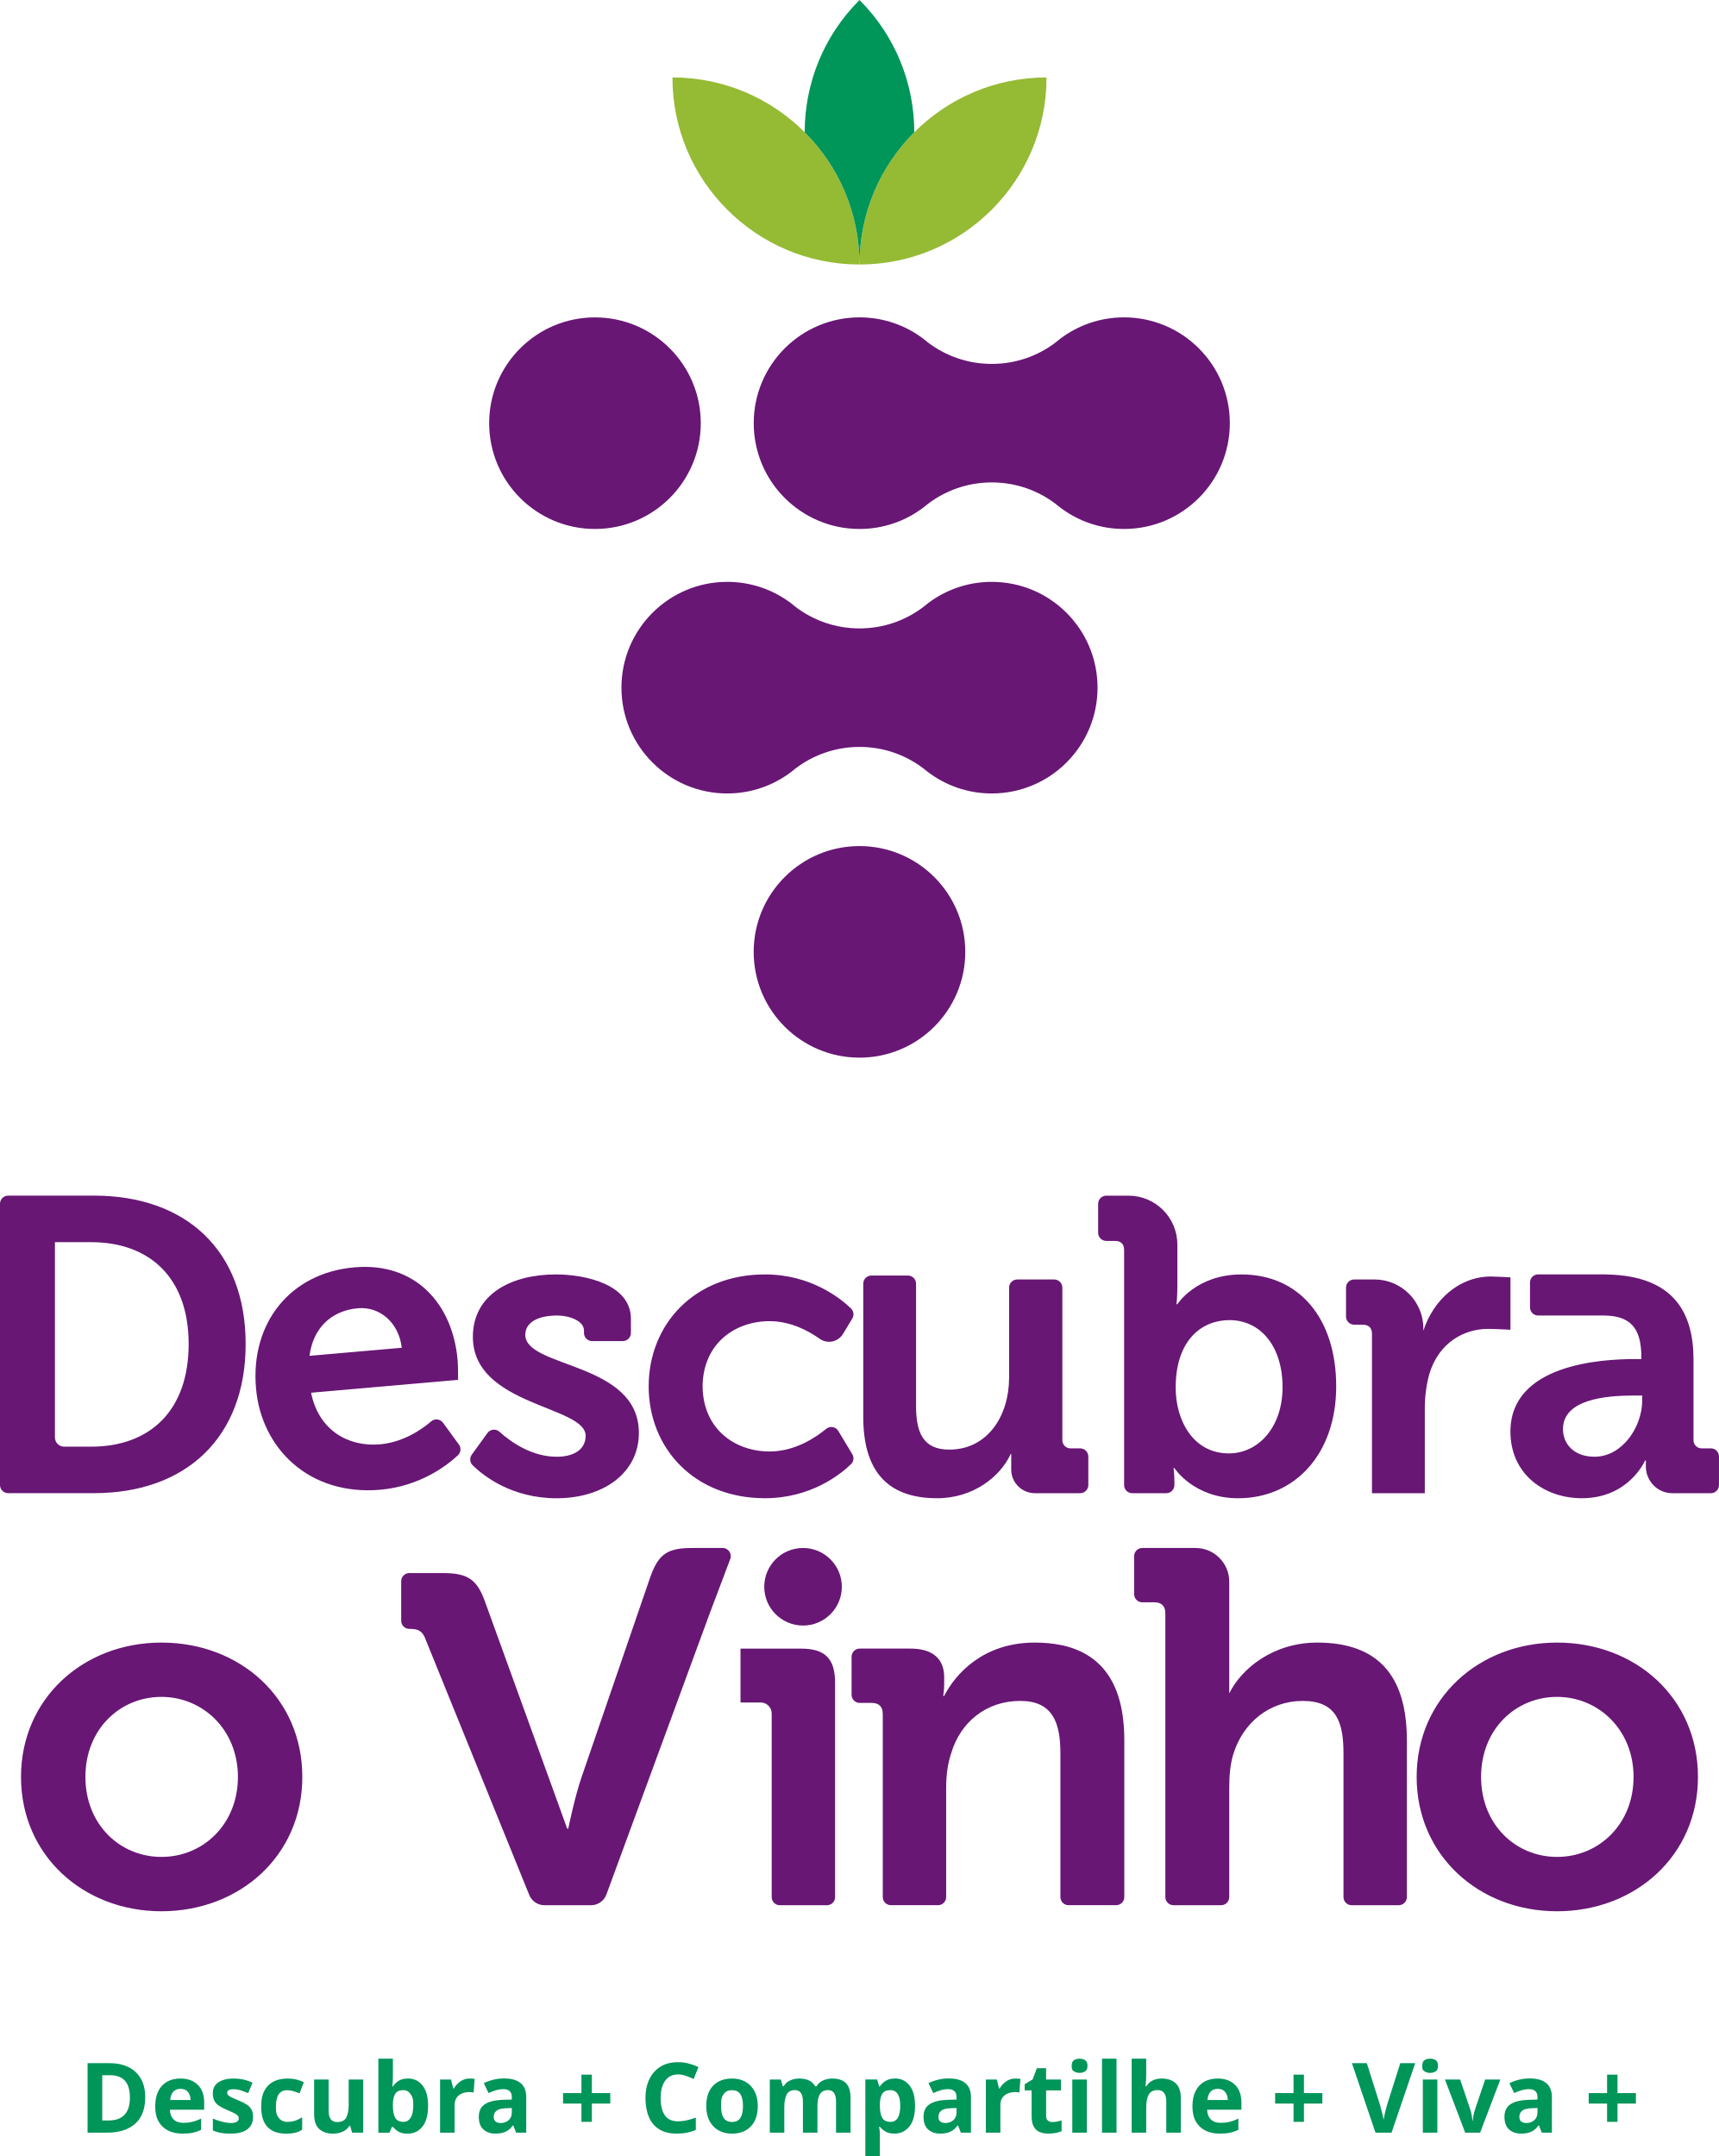
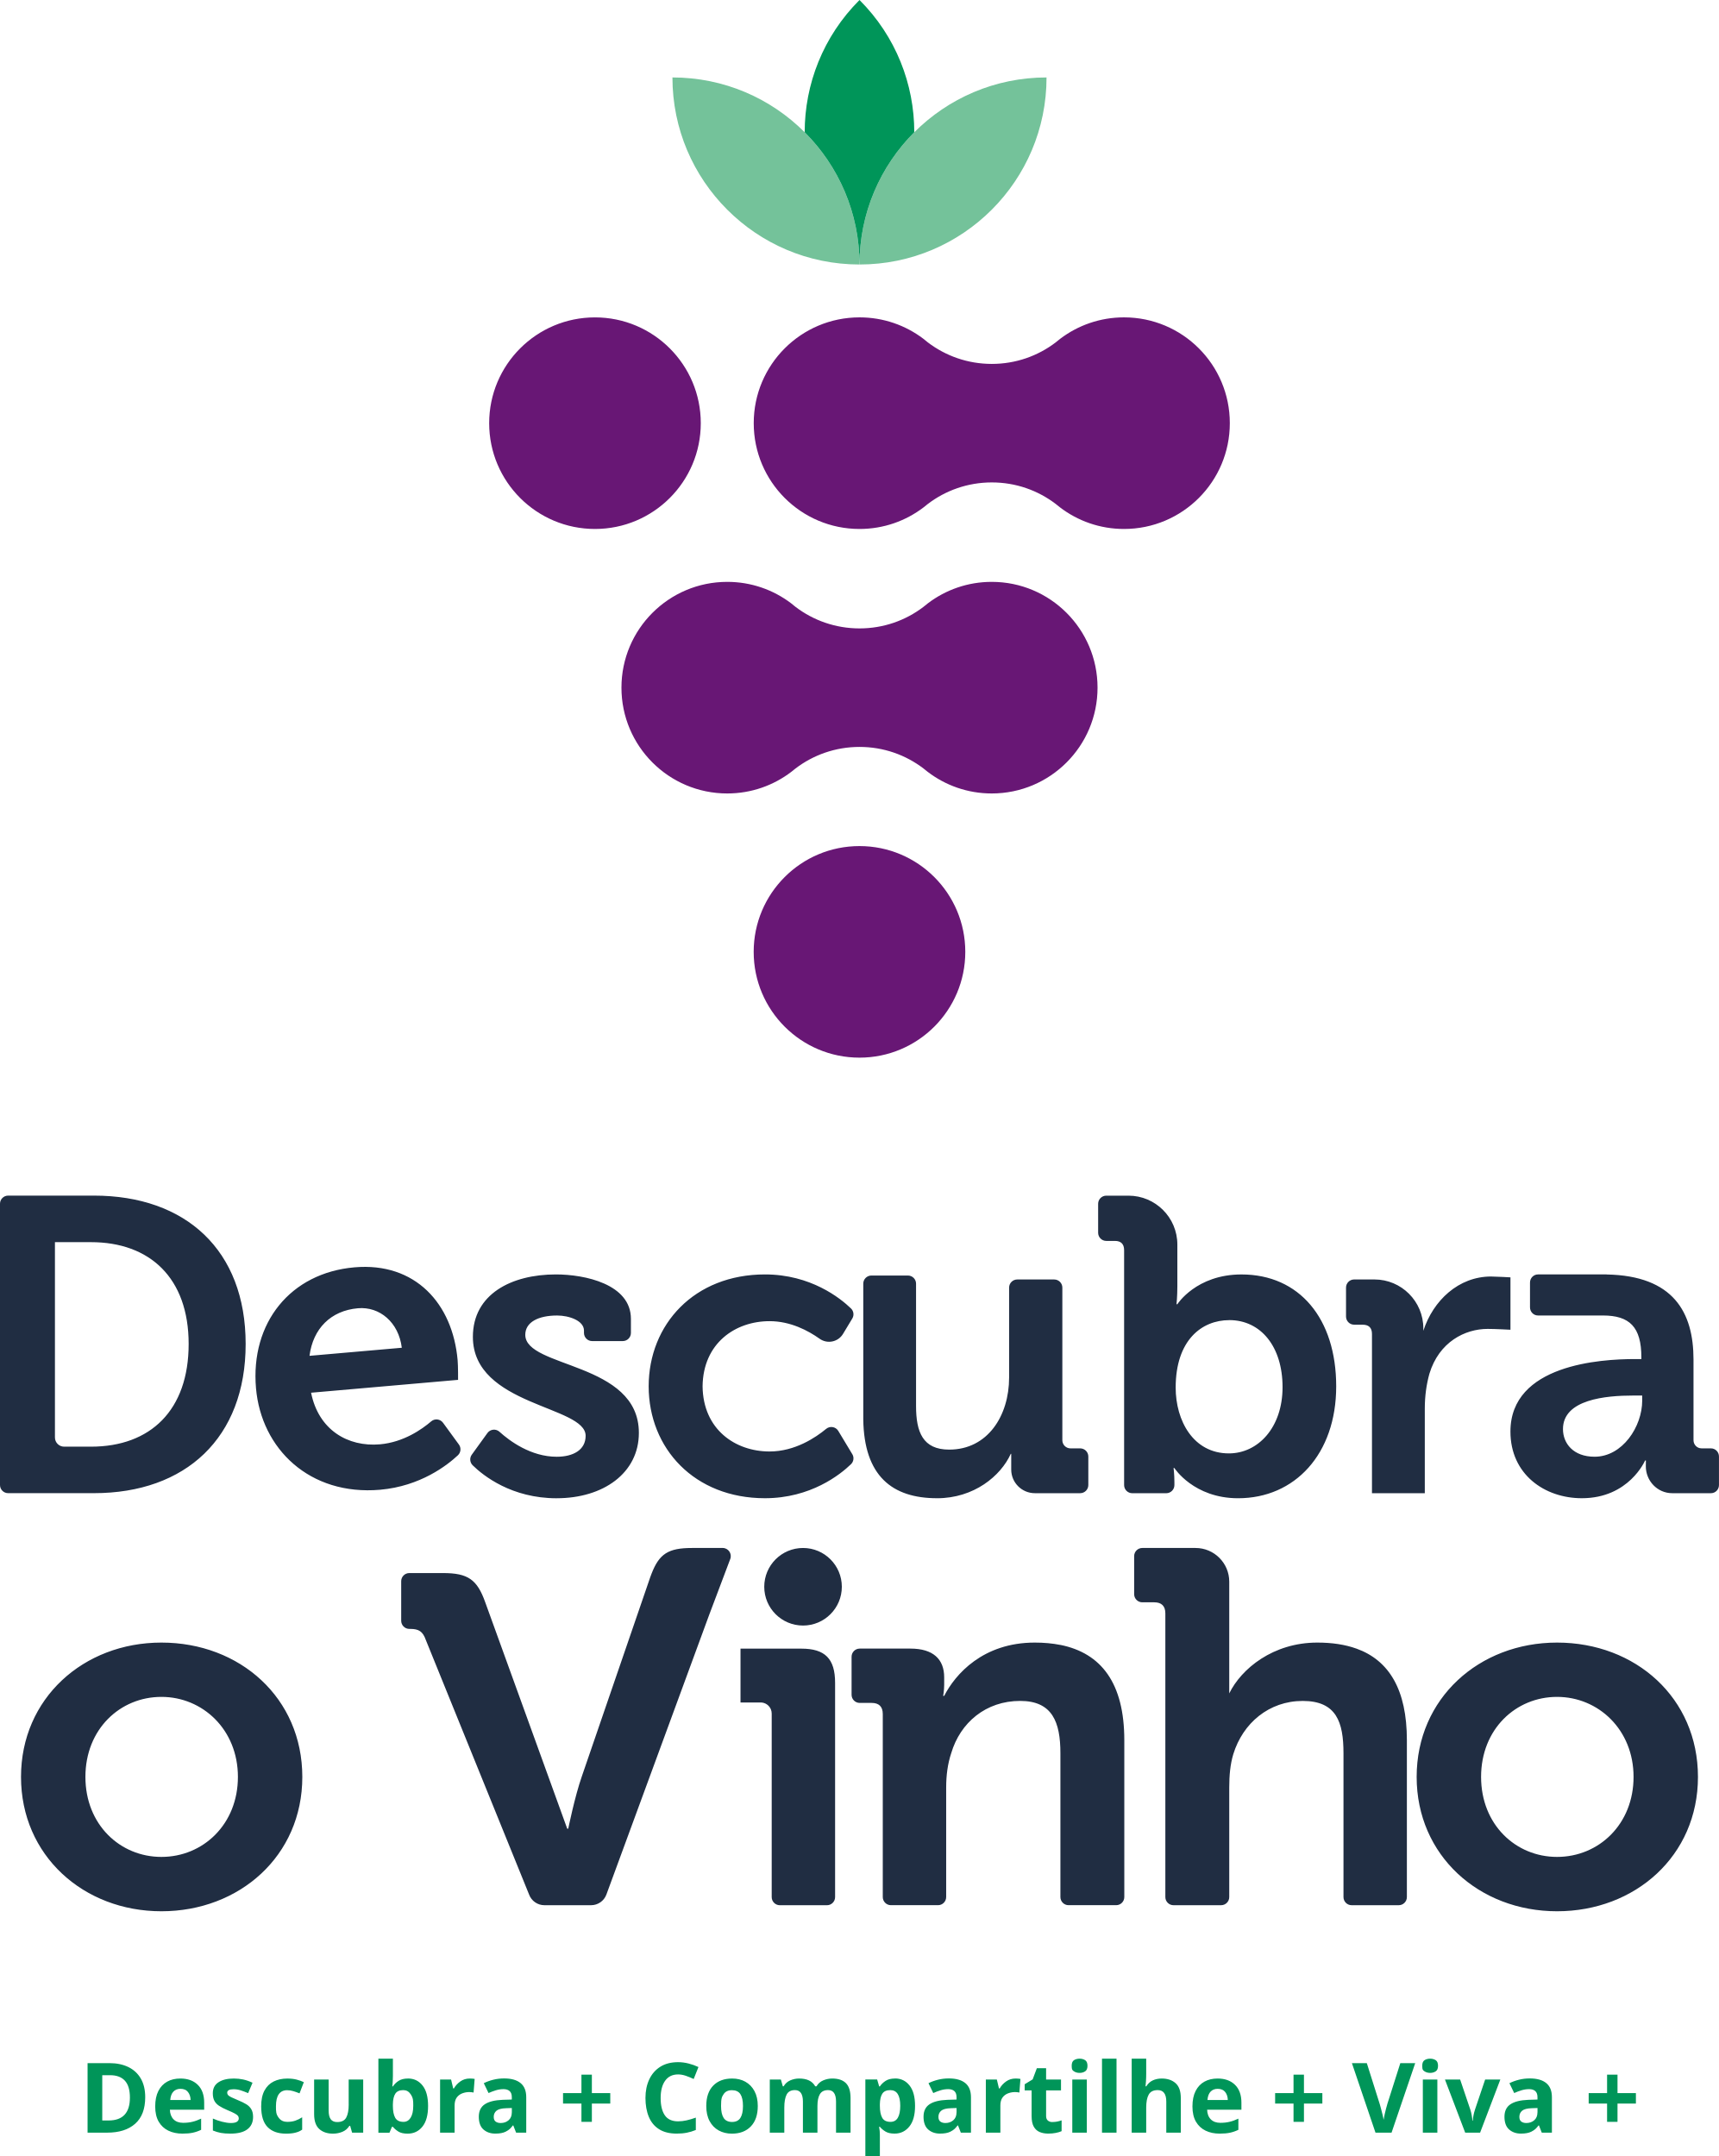
<svg xmlns="http://www.w3.org/2000/svg" viewBox="601.27 90 717.46 899.99">
  <path fill="#681775" d="M960 443.18c-24.39 0-44.16 19.77-44.16 44.16S935.61 531.5 960 531.5s44.16-19.77 44.16-44.16-19.77-44.16-44.16-44.16m110.41-220.7c-10 0-19.21 3.32-26.61 8.92-.64.55-1.29 1.07-1.96 1.57-7.41 5.63-16.62 8.94-26.62 8.94s-19.28-3.34-26.69-8.98c-.64-.48-1.28-.99-1.89-1.53-7.4-5.6-16.62-8.92-26.62-8.92-24.4 0-44.16 19.78-44.16 44.16s19.76 44.17 44.16 44.17c10.06 0 19.35-3.37 26.77-9.05.54-.46 1.1-.9 1.66-1.33 7.42-5.68 16.72-9.05 26.77-9.05s19.28 3.34 26.7 9c.59.44 1.17.91 1.73 1.38 7.42 5.68 16.7 9.05 26.76 9.05 24.4 0 44.16-19.78 44.16-44.17s-19.76-44.16-44.16-44.16m-176.65 44.17c0-24.39-19.77-44.16-44.16-44.16s-44.16 19.77-44.16 44.16 19.77 44.16 44.16 44.16 44.16-19.77 44.16-44.16m121.44 66.24c-10 0-19.21 3.32-26.61 8.92-.64.55-1.29 1.07-1.96 1.57-7.41 5.63-16.62 8.94-26.62 8.94s-19.28-3.34-26.69-8.98c-.64-.48-1.28-.99-1.89-1.53-7.4-5.6-16.62-8.92-26.62-8.92-24.4 0-44.16 19.78-44.16 44.16s19.76 44.17 44.16 44.17c10.06 0 19.35-3.37 26.77-9.05.54-.46 1.1-.9 1.66-1.33 7.42-5.68 16.72-9.05 26.77-9.05s19.28 3.34 26.7 9c.59.44 1.17.91 1.73 1.38 7.42 5.68 16.7 9.05 26.76 9.05 24.4 0 44.16-19.78 44.16-44.17s-19.76-44.16-44.16-44.16" />
-   <path fill="#95ba34" d="M1038.07 122.33c0 21.56-8.74 41.08-22.86 55.2-14.14 14.14-33.64 22.88-55.2 22.88 0-21.56 8.74-41.08 22.86-55.2 14.14-14.14 33.66-22.88 55.2-22.88" />
-   <path fill="#95ba34" d="M960.01 200.41c-21.56 0-41.08-8.74-55.2-22.88-14.14-14.12-22.88-33.64-22.88-55.2 21.56 0 41.08 8.74 55.2 22.88 14.14 14.12 22.88 33.64 22.88 55.2" />
+   <path fill="#74C29A" d="M1038.07 122.33c0 21.56-8.74 41.08-22.86 55.2-14.14 14.14-33.64 22.88-55.2 22.88 0-21.56 8.74-41.08 22.86-55.2 14.14-14.14 33.66-22.88 55.2-22.88" />
+   <path fill="#74C29A" d="M960.01 200.41c-21.56 0-41.08-8.74-55.2-22.88-14.14-14.12-22.88-33.64-22.88-55.2 21.56 0 41.08 8.74 55.2 22.88 14.14 14.12 22.88 33.64 22.88 55.2" />
  <path fill="#009559" d="M982.87 145.2c-14.12 14.12-22.86 33.64-22.86 55.2 0-21.56-8.74-41.08-22.88-55.2 0-19.98 7.64-39.97 22.88-55.2 15.24 15.24 22.86 35.22 22.86 55.2" />
-   <path fill="#681775" d="M1315.39 694.59h-3.96c-1.84 0-3.33-1.52-3.33-3.4v-33.68c0-19.63-8.31-35-36.3-35.5v-.02h-28.61c-1.84 0-3.33 1.52-3.33 3.4v10.34c0 1.88 1.49 3.4 3.33 3.4h27.1c11.1.01 16.05 4.74 16.05 17.49v.7h-2.74c-14.22 0-51.91 2.27-51.91 30.27 0 17.84 14.22 27.82 29.81 27.82 19.7 0 26.39-15.75 26.39-15.75h.34l-.03 2.28c-.07 6.25 4.87 11.37 11 11.37h16.2c1.84 0 3.33-1.52 3.33-3.4V698c0-1.88-1.49-3.4-3.33-3.4Zm-28.7-19.94c0 10.85-8.22 23.44-19.88 23.44-8.91 0-13.19-5.59-13.19-11.54 0-12.43 17.98-14 29.29-14h3.77v2.1ZM668.64 775.67c-32.56 0-58.6 23.31-58.6 56.08s26.04 56.08 58.6 56.08 58.81-23.1 58.81-56.08-26.04-56.08-58.81-56.08m0 89.47c-17.22 0-31.72-13.44-31.72-33.4s14.49-33.4 31.72-33.4 31.93 13.65 31.93 33.4-14.49 33.4-31.93 33.4m35.16-214.11c0-39.19-25.02-61.94-63.34-61.94h-35.79c-1.88 0-3.4 1.52-3.4 3.4V709.9c0 1.88 1.52 3.4 3.4 3.4h35.79c38.32 0 63.34-23.09 63.34-62.28Zm-75.76 42.86c-2.12 0-3.84-1.72-3.84-3.84v-81.53h15.04c24.5 0 40.77 14.87 40.77 42.51s-15.92 42.86-40.77 42.86zm538.42-50.91h3.59c2.45 0 3.85 1.22 3.85 3.85v66.48h22.05v-35.34c0-5.25.7-10.15 1.92-14.52 4.03-13.3 14.87-18.72 24.32-18.72 3.15 0 9.51.35 9.51.35v-21.87s-6.18-.35-8.1-.35c-13.55 0-24.17 10.01-28.26 22.66v-1.02c0-11.27-9.14-20.41-20.41-20.41h-8.46c-1.88 0-3.4 1.52-3.4 3.4v12.08c0 1.88 1.52 3.4 3.4 3.4Zm-174.1 72.44c15.4 0 26.59-9.27 30.79-18.55h.18v6.57c0 5.45 4.42 9.87 9.87 9.87h18.91c1.88 0 3.4-1.52 3.4-3.4V698c0-1.88-1.52-3.4-3.4-3.4h-4.04c-1.88 0-3.4-1.52-3.4-3.4v-63.7c0-1.88-1.52-3.4-3.4-3.4h-15.42c-1.88 0-3.4 1.52-3.4 3.4v37.53c0 15.92-8.92 30.09-25.01 30.09-11.02 0-13.83-7.34-13.83-18.2v-51.07c0-1.88-1.52-3.4-3.4-3.4h-15.23c-1.88 0-3.4 1.52-3.4 3.4v56.65c.33 23.56 11.99 32.91 30.78 32.91Zm-158.73 0c19.42 0 34.29-10.5 34.29-27.29 0-29.74-47.41-26.94-47.41-40.94 0-5.25 5.42-8.05 13.3-8.05 4.9 0 11.2 2.1 11.2 6.3v.97c0 1.88 1.52 3.4 3.4 3.4h12.79c1.88 0 3.4-1.52 3.4-3.4v-5.87c0-14.52-19.25-18.55-31.32-18.55-18.55 0-34.64 8.22-34.64 26.07 0 28.87 47.06 28.69 47.06 41.29 0 5.95-5.25 8.75-12.07 8.75-10.79 0-19.65-6.59-23.89-10.43a3.392 3.392 0 0 0-5.03.53l-6.53 9.04c-.99 1.37-.82 3.25.39 4.44 4.46 4.36 16.25 13.75 35.06 13.75Zm417.52 60.25c-32.55 0-58.6 23.31-58.6 56.08s26.04 56.08 58.6 56.08 58.81-23.1 58.81-56.08-26.04-56.08-58.81-56.08m0 89.47c-17.22 0-31.71-13.44-31.71-33.4s14.49-33.4 31.71-33.4 31.93 13.65 31.93 33.4-14.49 33.4-31.93 33.4M956.99 697.01l-5.84-9.7c-1.07-1.78-3.48-2.17-5.08-.84-4.31 3.58-12.98 9.43-23.6 9.43-14.31 0-27.75-9.18-27.96-27.2.21-18.02 13.65-27.2 27.96-27.2 8.73 0 16.13 3.95 20.89 7.34 3.23 2.3 7.73 1.36 9.77-2.03l3.87-6.42c.82-1.36.59-3.1-.55-4.2-4.48-4.32-16.81-14.2-35.91-14.2-29.45 0-48.5 20.8-48.53 46.71.03 25.91 19.08 46.71 48.53 46.71 19.1 0 31.44-9.88 35.91-14.2 1.14-1.1 1.37-2.84.55-4.2Zm210.42 81.18c-4.72-1.7-10.17-2.52-16.32-2.52-18.49 0-31.72 10.92-36.76 21.21v-46.63c0-7.77-6.3-14.07-14.07-14.07h-22.22c-1.88 0-3.4 1.52-3.4 3.4v15.88c0 1.88 1.52 3.4 3.4 3.4h5c2.94 0 4.62 1.47 4.62 4.62V881.9c0 1.88 1.52 3.4 3.4 3.4h19.87c1.88 0 3.4-1.52 3.4-3.4v-45.75c0-5.04.42-9.66 1.68-13.86 3.99-13.02 14.92-22.26 28.99-22.26s17.01 8.83 17.01 21.84v60.03c0 1.88 1.52 3.4 3.4 3.4h19.66c1.88 0 3.4-1.52 3.4-3.4v-65.49c0-21.07-7.42-33.32-21.06-38.23Zm-123.54-1.53q-4.95-.99-10.71-.99c-21.63 0-33.19 13.23-37.81 22.26h-.42s.42-2.31.42-4.62v-3.15c0-7.57-4.62-11.98-14.07-11.98H960.1c-1.88 0-3.4 1.52-3.4 3.4v15.88c0 1.88 1.52 3.4 3.4 3.4h5c2.94 0 4.62 1.47 4.62 4.62v76.41c0 1.88 1.52 3.4 3.4 3.4h19.66c1.88 0 3.4-1.52 3.4-3.4v-45.75c0-5.04.63-9.87 2.1-14.28 3.78-12.81 14.49-21.84 28.78-21.84 13.44 0 16.8 8.83 16.8 21.84v60.03c0 1.88 1.52 3.4 3.4 3.4h19.87c1.88 0 3.4-1.52 3.4-3.4V816.4c0-23.77-9.59-36.32-26.67-39.76Zm47.57-66.75v-1.14c0-3.5-.35-5.95-.35-5.95h.35s8.04 12.6 26.59 12.6c23.62 0 40.94-18.37 40.94-46.71s-15.4-46.71-39.54-46.71c-18.89 0-26.76 12.43-26.76 12.43h-.35s.35-3.15.35-7.53v-17.38c0-11.27-9.14-20.41-20.41-20.41h-9.25c-1.88 0-3.4 1.52-3.4 3.4v12.09c0 1.88 1.52 3.4 3.4 3.4h3.6c2.45 0 3.84 1.23 3.84 3.85v98.07c0 1.88 1.52 3.4 3.4 3.4h14.19c1.88 0 3.4-1.52 3.4-3.4Zm22.92-68.85c13.12 0 22.22 11.02 22.22 27.99s-10.32 27.65-22.39 27.65c-14.87 0-22.22-13.65-22.22-27.47 0-19.77 10.85-28.16 22.39-28.16ZM792.8 692.99l-6.61-9.07c-1.17-1.6-3.45-1.88-4.95-.59-3.84 3.29-11.53 8.72-21.38 9.58-13.42 1.17-25.64-6.01-28.75-21.54l61.35-5.37s.04-5.62-.19-8.24c-2.06-23.53-17.63-40.96-43.08-38.73-26.67 2.33-43.46 23.12-41.07 50.48 2.21 25.27 22.37 44.93 51.83 42.36 16.81-1.47 28.02-10.25 32.44-14.39a3.4 3.4 0 0 0 .42-4.48Zm-42.13-56.88c9.06-.79 17.02 5.89 18.3 16.49l-38.52 3.37c1.46-11.37 8.89-18.87 20.22-19.86m185.77 100.07c-8.94 0-16.19 7.25-16.19 16.19s7.25 16.19 16.19 16.19 16.19-7.25 16.19-16.19-7.25-16.19-16.19-16.19m-33.58 0h-12.75c-9.95 0-13.68 2.45-16.9 10.74-.18.46-.36.95-.54 1.44l-16.03 46.68-12.53 36.49c-2.94 8.4-5.67 21.84-5.67 21.84h-.42l-34.23-94.54c-3.36-9.45-7.14-12.18-17.64-12.18h-14.03c-1.88 0-3.4 1.52-3.4 3.4v16.51c0 1.88 1.52 3.4 3.4 3.4h.37c3.57 0 5.25 1.05 6.51 4.62l43.1 106.27a6.81 6.81 0 0 0 6.38 4.45h19.5c2.85 0 5.4-1.78 6.39-4.46l28.13-76.55 14.76-40.18c.26-.73 8.81-23.35 8.81-23.35.82-2.22-.82-4.59-3.19-4.59Zm32.9 42.01h-25.42v22.48h8.4c1.93 0 3.59 1.19 4.28 2.88.22.54.34 1.12.34 1.74v76.62c0 1.88 1.52 3.4 3.4 3.4h19.66c1.88 0 3.4-1.52 3.4-3.4v-89.43c0-10.08-4.2-14.28-14.07-14.28Z" />
+   <path fill="#202D42" d="M1315.39 694.59h-3.96c-1.84 0-3.33-1.52-3.33-3.4v-33.68c0-19.63-8.31-35-36.3-35.5v-.02h-28.61c-1.84 0-3.33 1.52-3.33 3.4v10.34c0 1.88 1.49 3.4 3.33 3.4h27.1c11.1.01 16.05 4.74 16.05 17.49v.7h-2.74c-14.22 0-51.91 2.27-51.91 30.27 0 17.84 14.22 27.82 29.81 27.82 19.7 0 26.39-15.75 26.39-15.75h.34l-.03 2.28c-.07 6.25 4.87 11.37 11 11.37h16.2c1.84 0 3.33-1.52 3.33-3.4V698c0-1.88-1.49-3.4-3.33-3.4Zm-28.7-19.94c0 10.85-8.22 23.44-19.88 23.44-8.91 0-13.19-5.59-13.19-11.54 0-12.43 17.98-14 29.29-14h3.77v2.1ZM668.64 775.67c-32.56 0-58.6 23.31-58.6 56.08s26.04 56.08 58.6 56.08 58.81-23.1 58.81-56.08-26.04-56.08-58.81-56.08m0 89.47c-17.22 0-31.72-13.44-31.72-33.4s14.49-33.4 31.72-33.4 31.93 13.65 31.93 33.4-14.49 33.4-31.93 33.4m35.16-214.11c0-39.19-25.02-61.94-63.34-61.94h-35.79c-1.88 0-3.4 1.52-3.4 3.4V709.9c0 1.88 1.52 3.4 3.4 3.4h35.79c38.32 0 63.34-23.09 63.34-62.28Zm-75.76 42.86c-2.12 0-3.84-1.72-3.84-3.84v-81.53h15.04c24.5 0 40.77 14.87 40.77 42.51s-15.92 42.86-40.77 42.86zm538.42-50.91h3.59c2.45 0 3.85 1.22 3.85 3.85v66.48h22.05v-35.34c0-5.25.7-10.15 1.92-14.52 4.03-13.3 14.87-18.72 24.32-18.72 3.15 0 9.51.35 9.51.35v-21.87s-6.18-.35-8.1-.35c-13.55 0-24.17 10.01-28.26 22.66v-1.02c0-11.27-9.14-20.41-20.41-20.41h-8.46c-1.88 0-3.4 1.52-3.4 3.4v12.08c0 1.88 1.52 3.4 3.4 3.4Zm-174.1 72.44c15.4 0 26.59-9.27 30.79-18.55h.18v6.57c0 5.45 4.42 9.87 9.87 9.87h18.91c1.88 0 3.4-1.52 3.4-3.4V698c0-1.88-1.52-3.4-3.4-3.4h-4.04c-1.88 0-3.4-1.52-3.4-3.4v-63.7c0-1.88-1.52-3.4-3.4-3.4h-15.42c-1.88 0-3.4 1.52-3.4 3.4v37.53c0 15.92-8.92 30.09-25.01 30.09-11.02 0-13.83-7.34-13.83-18.2v-51.07c0-1.88-1.52-3.4-3.4-3.4h-15.23c-1.88 0-3.4 1.52-3.4 3.4v56.65c.33 23.56 11.99 32.91 30.78 32.91Zm-158.73 0c19.42 0 34.29-10.5 34.29-27.29 0-29.74-47.41-26.94-47.41-40.94 0-5.25 5.42-8.05 13.3-8.05 4.9 0 11.2 2.1 11.2 6.3v.97c0 1.88 1.52 3.4 3.4 3.4h12.79c1.88 0 3.4-1.52 3.4-3.4v-5.87c0-14.52-19.25-18.55-31.32-18.55-18.55 0-34.64 8.22-34.64 26.07 0 28.87 47.06 28.69 47.06 41.29 0 5.95-5.25 8.75-12.07 8.75-10.79 0-19.65-6.59-23.89-10.43a3.392 3.392 0 0 0-5.03.53l-6.53 9.04c-.99 1.37-.82 3.25.39 4.44 4.46 4.36 16.25 13.75 35.06 13.75Zm417.52 60.25c-32.55 0-58.6 23.31-58.6 56.08s26.04 56.08 58.6 56.08 58.81-23.1 58.81-56.08-26.04-56.08-58.81-56.08m0 89.47c-17.22 0-31.71-13.44-31.71-33.4s14.49-33.4 31.71-33.4 31.93 13.65 31.93 33.4-14.49 33.4-31.93 33.4M956.99 697.01l-5.84-9.7c-1.07-1.78-3.48-2.17-5.08-.84-4.31 3.58-12.98 9.43-23.6 9.43-14.31 0-27.75-9.18-27.96-27.2.21-18.02 13.65-27.2 27.96-27.2 8.73 0 16.13 3.95 20.89 7.34 3.23 2.3 7.73 1.36 9.77-2.03l3.87-6.42c.82-1.36.59-3.1-.55-4.2-4.48-4.32-16.81-14.2-35.91-14.2-29.45 0-48.5 20.8-48.53 46.71.03 25.91 19.08 46.71 48.53 46.71 19.1 0 31.44-9.88 35.91-14.2 1.14-1.1 1.37-2.84.55-4.2Zm210.42 81.18c-4.72-1.7-10.17-2.52-16.32-2.52-18.49 0-31.72 10.92-36.76 21.21v-46.63c0-7.77-6.3-14.07-14.07-14.07h-22.22c-1.88 0-3.4 1.52-3.4 3.4v15.88c0 1.88 1.52 3.4 3.4 3.4h5c2.94 0 4.62 1.47 4.62 4.62V881.9c0 1.88 1.52 3.4 3.4 3.4h19.87c1.88 0 3.4-1.52 3.4-3.4v-45.75c0-5.04.42-9.66 1.68-13.86 3.99-13.02 14.92-22.26 28.99-22.26s17.01 8.83 17.01 21.84v60.03c0 1.88 1.52 3.4 3.4 3.4h19.66c1.88 0 3.4-1.52 3.4-3.4v-65.49c0-21.07-7.42-33.32-21.06-38.23Zm-123.54-1.53q-4.95-.99-10.71-.99c-21.63 0-33.19 13.23-37.81 22.26h-.42s.42-2.31.42-4.62v-3.15c0-7.57-4.62-11.98-14.07-11.98H960.1c-1.88 0-3.4 1.52-3.4 3.4v15.88c0 1.88 1.52 3.4 3.4 3.4h5c2.94 0 4.62 1.47 4.62 4.62v76.41c0 1.88 1.52 3.4 3.4 3.4h19.66c1.88 0 3.4-1.52 3.4-3.4v-45.75c0-5.04.63-9.87 2.1-14.28 3.78-12.81 14.49-21.84 28.78-21.84 13.44 0 16.8 8.83 16.8 21.84v60.03c0 1.88 1.52 3.4 3.4 3.4h19.87c1.88 0 3.4-1.52 3.4-3.4V816.4c0-23.77-9.59-36.32-26.67-39.76Zm47.57-66.75v-1.14c0-3.5-.35-5.95-.35-5.95h.35s8.04 12.6 26.59 12.6c23.62 0 40.94-18.37 40.94-46.71s-15.4-46.71-39.54-46.71c-18.89 0-26.76 12.43-26.76 12.43h-.35s.35-3.15.35-7.53v-17.38c0-11.27-9.14-20.41-20.41-20.41h-9.25c-1.88 0-3.4 1.52-3.4 3.4v12.09c0 1.88 1.52 3.4 3.4 3.4h3.6c2.45 0 3.84 1.23 3.84 3.85v98.07c0 1.88 1.52 3.4 3.4 3.4h14.19c1.88 0 3.4-1.52 3.4-3.4Zm22.92-68.85c13.12 0 22.22 11.02 22.22 27.99s-10.32 27.65-22.39 27.65c-14.87 0-22.22-13.65-22.22-27.47 0-19.77 10.85-28.16 22.39-28.16ZM792.8 692.99l-6.61-9.07c-1.17-1.6-3.45-1.88-4.95-.59-3.84 3.29-11.53 8.72-21.38 9.58-13.42 1.17-25.64-6.01-28.75-21.54l61.35-5.37s.04-5.62-.19-8.24c-2.06-23.53-17.63-40.96-43.08-38.73-26.67 2.33-43.46 23.12-41.07 50.48 2.21 25.27 22.37 44.93 51.83 42.36 16.81-1.47 28.02-10.25 32.44-14.39a3.4 3.4 0 0 0 .42-4.48Zm-42.13-56.88c9.06-.79 17.02 5.89 18.3 16.49l-38.52 3.37c1.46-11.37 8.89-18.87 20.22-19.86m185.77 100.07c-8.94 0-16.19 7.25-16.19 16.19s7.25 16.19 16.19 16.19 16.19-7.25 16.19-16.19-7.25-16.19-16.19-16.19m-33.58 0h-12.75c-9.95 0-13.68 2.45-16.9 10.74-.18.46-.36.95-.54 1.44l-16.03 46.68-12.53 36.49c-2.94 8.4-5.67 21.84-5.67 21.84h-.42l-34.23-94.54c-3.36-9.45-7.14-12.18-17.64-12.18h-14.03c-1.88 0-3.4 1.52-3.4 3.4v16.51c0 1.88 1.52 3.4 3.4 3.4h.37c3.57 0 5.25 1.05 6.51 4.62l43.1 106.27a6.81 6.81 0 0 0 6.38 4.45h19.5c2.85 0 5.4-1.78 6.39-4.46l28.13-76.55 14.76-40.18c.26-.73 8.81-23.35 8.81-23.35.82-2.22-.82-4.59-3.19-4.59Zm32.9 42.01h-25.42v22.48h8.4c1.93 0 3.59 1.19 4.28 2.88.22.54.34 1.12.34 1.74v76.62c0 1.88 1.52 3.4 3.4 3.4h19.66c1.88 0 3.4-1.52 3.4-3.4v-89.43c0-10.08-4.2-14.28-14.07-14.28Z" />
  <path fill="#009559" d="M771.56 957.65q-2.4 0-3.9.96t-2.4 2.34h-.24c.05-.46.11-1.1.16-1.91s.08-1.64.08-2.48v-7.19h-6.06v30.89h4.63l1.02-2.44h.41c.6.73 1.36 1.39 2.3 1.97.93.58 2.22.87 3.84.87 2.55 0 4.61-.97 6.18-2.93 1.57-1.95 2.36-4.82 2.36-8.62s-.77-6.62-2.32-8.56q-2.31-2.91-6.06-2.91Zm1.1 16.36c-.73 1.15-1.72 1.73-2.97 1.73-1.68 0-2.84-.58-3.48-1.73s-.96-2.8-.96-4.94v-.65c.03-1.98.37-3.46 1.02-4.45s1.76-1.48 3.33-1.48q1.905 0 3.03 1.65c1.125 1.65 1.12 2.73 1.12 4.9s-.37 3.83-1.1 4.98Zm24.67-16.36c-1.49 0-2.8.41-3.94 1.22s-2.03 1.79-2.68 2.93h-.28l-.89-3.74h-4.59v22.19h6.06v-11.3q0-2.115.87-3.33c.58-.81 1.35-1.4 2.3-1.77s1.94-.55 2.97-.55q.405 0 .93.06c.525.06.64.09.85.14l.45-5.69c-.24-.05-.57-.1-.98-.12-.41-.03-.76-.04-1.06-.04Zm14.35-.04c-1.57 0-3.09.18-4.55.55s-2.78.85-3.94 1.44l1.99 4.11c1.03-.46 2.06-.85 3.09-1.16s2.09-.47 3.17-.47 1.93.27 2.54.81.91 1.4.91 2.56v.97l-3.86.12c-3.31.14-5.78.76-7.44 1.87-1.65 1.11-2.48 2.84-2.48 5.2s.65 4.19 1.95 5.32q1.95 1.71 4.92 1.71 2.76 0 4.35-.81c1.59-.81 2.06-1.41 3.01-2.6h.16l1.18 3.01h4.23v-14.79c0-2.65-.79-4.63-2.38-5.91-1.59-1.29-3.87-1.93-6.85-1.93m3.21 14.18c0 1.41-.45 2.5-1.34 3.27s-1.99 1.16-3.29 1.16c-.87 0-1.57-.19-2.11-.59-.54-.39-.81-1.05-.81-1.97 0-1.06.38-1.91 1.14-2.56s2.11-1 4.06-1.06l2.36-.08v1.83Zm69.41-15.85c1.06 0 2.13.19 3.23.57s2.19.83 3.27 1.34l1.99-5a23 23 0 0 0-4.17-1.48c-1.45-.37-2.89-.55-4.33-.55-2.93 0-5.4.64-7.42 1.91s-3.56 3.04-4.61 5.28c-1.06 2.25-1.59 4.84-1.59 7.76s.46 5.59 1.38 7.82c.92 2.24 2.34 3.97 4.27 5.2 1.92 1.23 4.39 1.85 7.4 1.85 1.54 0 2.94-.12 4.19-.37q1.875-.36 3.78-1.14v-5.16c-1.38.49-2.67.87-3.86 1.14s-2.37.41-3.54.41c-2.55 0-4.4-.85-5.55-2.54s-1.73-4.08-1.73-7.17.62-5.47 1.87-7.23 3.05-2.64 5.41-2.64Zm332.58 14.76c-.52 1.57-.81 3.09-.89 4.55h-.16c-.05-.65-.15-1.38-.29-2.19s-.32-1.6-.57-2.36l-4.27-12.64h-6.34l8.45 22.19h6.22l8.45-22.19h-6.34l-4.27 12.64ZM848.3 956.02h-4.35v7.72h-7.68v4.35h7.68v7.64h4.35v-7.64h7.68v-4.35h-7.68zm391.46 1.59c-1.57 0-3.09.18-4.55.55s-2.78.85-3.94 1.44l1.99 4.11c1.03-.46 2.06-.85 3.09-1.16s2.09-.47 3.17-.47 1.93.27 2.54.81.92 1.4.92 2.56v.97l-3.86.12c-3.31.14-5.79.76-7.44 1.87s-2.48 2.84-2.48 5.2.65 4.19 1.95 5.32q1.95 1.71 4.92 1.71 2.76 0 4.35-.81c1.59-.81 2.06-1.41 3.01-2.6h.16l1.18 3.01h4.23v-14.79c0-2.65-.79-4.63-2.38-5.91-1.59-1.29-3.87-1.93-6.85-1.93Zm3.21 14.18c0 1.41-.45 2.5-1.34 3.27s-1.99 1.16-3.29 1.16c-.87 0-1.57-.19-2.11-.59s-.81-1.05-.81-1.97c0-1.06.38-1.91 1.14-2.56s2.11-1 4.07-1.06l2.36-.08v1.83Zm33.41-8.05v-7.72h-4.35v7.72h-7.68v4.35h7.68v7.64h4.35v-7.64h7.68v-4.35zm-529.57 4.76q0 3.54-1.02 5.43t-3.78 1.89c-1.25 0-2.15-.4-2.72-1.2s-.85-2-.85-3.6v-12.96h-6.06v14.47c0 2.84.72 4.91 2.15 6.2s3.35 1.93 5.73 1.93c1.38 0 2.69-.26 3.92-.77s2.2-1.34 2.91-2.48h.33l.81 2.84h4.63v-22.19h-6.06v10.44Zm-91.99-15.65c-2.23-1.08-4.87-1.63-7.9-1.63h-9.1v29.02h8.21c4.99 0 8.87-1.24 11.66-3.72s4.19-6.17 4.19-11.07c0-3.09-.62-5.69-1.85-7.8s-2.97-3.71-5.2-4.8Zm-8.23 22.31h-2.64v-18.9h3.29c2.68 0 4.73.76 6.14 2.28s2.11 3.88 2.11 7.07c0 6.37-2.97 9.55-8.9 9.55m29.95-17.51c-2.09 0-3.92.43-5.49 1.3s-2.8 2.17-3.68 3.9-1.32 3.89-1.32 6.46.49 4.69 1.46 6.36c.98 1.67 2.32 2.91 4.02 3.74 1.71.83 3.67 1.24 5.89 1.24q2.565 0 4.35-.39t3.45-1.2v-4.67c-1.25.6-2.46 1.04-3.64 1.32-1.18.29-2.47.43-3.88.43-1.71 0-3.04-.49-4-1.46-.96-.98-1.47-2.32-1.52-4.02h14.31v-2.93c0-3.22-.89-5.71-2.68-7.46s-4.21-2.62-7.27-2.62m-4.22 8.98c.14-1.6.58-2.78 1.34-3.54s1.73-1.14 2.93-1.14c1.41 0 2.46.45 3.15 1.34s1.05 2.01 1.08 3.33h-8.49Zm48.85-4.1c.81 0 1.63.12 2.46.37.83.24 1.71.56 2.66.94l1.79-4.67c-.84-.41-1.82-.76-2.95-1.06-1.12-.3-2.45-.45-3.96-.45-2.14 0-4.03.41-5.67 1.22q-2.46 1.215-3.84 3.78c-.92 1.71-1.38 3.91-1.38 6.62 0 3.96.9 6.84 2.7 8.66s4.36 2.72 7.66 2.72q2.31 0 3.84-.39c1.53-.39 1.98-.68 2.91-1.28v-5.16c-.92.6-1.87 1.06-2.85 1.4-.97.34-2.1.51-3.37.51q-2.235 0-3.48-1.59c-1.245-1.59-1.24-2.7-1.24-4.92 0-4.47 1.57-6.71 4.71-6.71Zm-17.15 5.83c-.92-.56-2.02-1.09-3.29-1.61-1.3-.54-2.28-.97-2.95-1.3-.66-.32-1.11-.63-1.34-.91s-.34-.6-.34-.96c0-.97.89-1.46 2.68-1.46 1 0 1.99.16 2.97.47s2 .7 3.09 1.16l1.83-4.35c-1.33-.62-2.62-1.07-3.86-1.34-1.25-.27-2.56-.41-3.94-.41-2.66 0-4.78.51-6.38 1.54s-2.4 2.57-2.4 4.63c0 1.25.22 2.28.65 3.11s1.09 1.53 1.97 2.11 2.03 1.17 3.43 1.77c1.44.6 2.49 1.08 3.17 1.46q1.02.57 1.32 1.02t.3 1.02c0 .57-.26 1.03-.77 1.38s-1.36.53-2.52.53c-1.06 0-2.28-.18-3.66-.53s-2.67-.8-3.86-1.34v5c1.11.46 2.22.79 3.33 1 1.11.2 2.44.3 3.98.3 3.14 0 5.51-.6 7.09-1.81 1.59-1.2 2.38-2.93 2.38-5.18q0-1.95-.75-3.21c-.5-.84-1.21-1.54-2.13-2.09m350.17-18.37c-.65-.42-1.42-.63-2.32-.63s-1.7.21-2.34.63q-.96.63-.96 2.34c0 1.71.32 1.88.96 2.32.64.43 1.42.65 2.34.65s1.67-.22 2.32-.65.97-1.2.97-2.32-.32-1.92-.97-2.34m91.32 6.03h-4.35v7.72h-7.68v4.35h7.68v7.64h4.35v-7.64h7.68v-4.35h-7.68zm-96.69 24.23h6.06v-22.19h-6.06zm-8.29-4.43c-.79 0-1.42-.21-1.91-.63s-.73-1.05-.73-1.89v-10.69h6.22v-4.55h-6.22v-4.72h-3.86l-1.75 4.67-3.33 2.03v2.56h2.89v10.69c0 1.93.3 3.41.91 4.47s1.44 1.8 2.48 2.23 2.23.65 3.56.65c1.14 0 2.19-.1 3.15-.29s1.77-.43 2.42-.73v-4.51c-.62.22-1.25.39-1.87.51q-.93.18-1.95.18Zm20.69 4.43h6.06v-30.89h-6.06zm48.24-22.6c-2.09 0-3.92.43-5.49 1.3s-2.8 2.17-3.68 3.9-1.32 3.89-1.32 6.46.49 4.69 1.46 6.36 2.32 2.91 4.02 3.74c1.71.83 3.67 1.24 5.89 1.24q2.565 0 4.35-.39t3.45-1.2v-4.67c-1.25.6-2.46 1.04-3.64 1.32-1.18.29-2.47.43-3.88.43-1.71 0-3.04-.49-4-1.46-.96-.98-1.47-2.32-1.52-4.02h14.31v-2.93c0-3.22-.89-5.71-2.68-7.46s-4.21-2.62-7.27-2.62m-4.23 8.98c.14-1.6.58-2.78 1.34-3.54s1.73-1.14 2.93-1.14c1.41 0 2.46.45 3.15 1.34s1.05 2.01 1.08 3.33h-8.49Zm75.03 1.87c-.11.3-.26.85-.47 1.65s-.41 1.64-.61 2.52-.35 1.62-.43 2.22c-.08-.6-.23-1.33-.45-2.22-.22-.88-.43-1.72-.65-2.52q-.33-1.2-.45-1.65l-5.45-17.27h-6.22l9.84 29.02h6.7l9.88-29.02h-6.22l-5.49 17.27Zm-94.13-10.85c-1.36 0-2.59.26-3.7.77s-2.02 1.34-2.72 2.48h-.32c.05-.41.11-1.1.18-2.09s.1-2.04.1-3.15v-6.3h-6.06v30.89h6.06V969.8c0-2.36.34-4.17 1.04-5.43.69-1.26 1.94-1.89 3.76-1.89 2.38 0 3.58 1.6 3.58 4.8v12.97h6.06v-14.47c0-2.85-.73-4.91-2.19-6.2s-3.39-1.93-5.77-1.93Zm-173.74 1.34c-1.6-.89-3.44-1.34-5.53-1.34q-5.04 0-7.92 2.97c-1.92 1.98-2.89 4.81-2.89 8.5 0 2.46.46 4.56 1.38 6.28s2.19 3.03 3.8 3.92 3.45 1.34 5.51 1.34c3.33 0 5.97-1 7.9-3.01 1.94-2.01 2.91-4.85 2.91-8.53 0-2.44-.46-4.51-1.38-6.22q-1.38-2.565-3.78-3.9Zm-2.1 15.1c-.72 1.12-1.88 1.69-3.47 1.69s-2.8-.56-3.52-1.69q-1.08-1.68-1.08-4.98c0-3.3.36-3.84 1.08-4.94s1.88-1.65 3.47-1.65 2.8.55 3.52 1.65 1.08 2.74 1.08 4.94-.36 3.85-1.08 4.98m290.21-24.1c-.65-.42-1.42-.63-2.32-.63s-1.7.21-2.34.63q-.96.63-.96 2.34c0 1.71.32 1.88.96 2.32.64.43 1.42.65 2.34.65s1.67-.22 2.32-.65.97-1.2.97-2.32-.32-1.92-.97-2.34m-175.37 7.66c-1.49 0-2.8.41-3.94 1.22s-2.03 1.79-2.68 2.93h-.29l-.89-3.74h-4.59v22.19h6.06v-11.3q0-2.115.87-3.33c.58-.81 1.35-1.4 2.3-1.77a8.1 8.1 0 0 1 3.91-.49c.35.04.64.09.85.14l.45-5.69c-.24-.05-.57-.1-.97-.12-.41-.03-.76-.04-1.06-.04Zm-50.32 0c-1.6 0-2.9.32-3.9.97s-1.8 1.42-2.4 2.32h-.29l-.85-2.89h-4.92v31.94h6.06v-8.94c0-1.03-.11-2.11-.32-3.25h.32c.6.73 1.37 1.39 2.32 1.97s2.22.87 3.82.87c2.49 0 4.54-.97 6.14-2.93 1.6-1.95 2.4-4.82 2.4-8.62s-.77-6.62-2.32-8.56q-2.31-2.91-6.06-2.91Zm1.2 16.36c-.66 1.15-1.68 1.73-3.07 1.73-1.68 0-2.84-.58-3.47-1.73-.64-1.15-.96-2.8-.96-4.94v-.65c.03-1.98.37-3.46 1.02-4.45s1.76-1.48 3.33-1.48c2.76 0 4.15 2.18 4.15 6.54 0 2.17-.33 3.83-1 4.98m-27.41-16.36c-1.27 0-2.51.26-3.72.77a5.82 5.82 0 0 0-2.82 2.48h-.53a5.77 5.77 0 0 0-2.62-2.46c-1.12-.53-2.5-.79-4.12-.79a9.2 9.2 0 0 0-3.68.77c-1.18.51-2.11 1.34-2.78 2.48H928l-.81-2.84h-4.63v22.19h6.06V969.8q0-3.54.96-5.43c.64-1.26 1.79-1.89 3.48-1.89q3.33 0 3.33 4.8v12.97h6.06v-11.14q0-3.21 1.02-4.92c.68-1.14 1.81-1.71 3.41-1.71q3.33 0 3.33 4.8v12.97h6.06v-14.47c0-2.85-.64-4.91-1.93-6.2s-3.19-1.93-5.71-1.93Zm246.53 22.6h6.06v-22.19h-6.06zm-197.84-22.64c-1.57 0-3.09.18-4.55.55s-2.78.85-3.94 1.44l1.99 4.11c1.03-.46 2.06-.85 3.09-1.16s2.09-.47 3.17-.47 1.93.27 2.54.81.92 1.4.92 2.56v.97l-3.86.12c-3.31.14-5.79.76-7.44 1.87s-2.48 2.84-2.48 5.2.65 4.19 1.95 5.32q1.95 1.71 4.92 1.71 2.76 0 4.35-.81c1.59-.81 2.06-1.41 3.01-2.6h.16l1.18 3.01h4.23v-14.79c0-2.65-.79-4.63-2.38-5.91-1.59-1.29-3.87-1.93-6.85-1.93Zm3.21 14.18c0 1.41-.45 2.5-1.34 3.27s-1.99 1.16-3.29 1.16c-.87 0-1.57-.19-2.11-.59s-.81-1.05-.81-1.97c0-1.06.38-1.91 1.14-2.56s2.11-1 4.07-1.06l2.36-.08v1.83Z" />
</svg>
